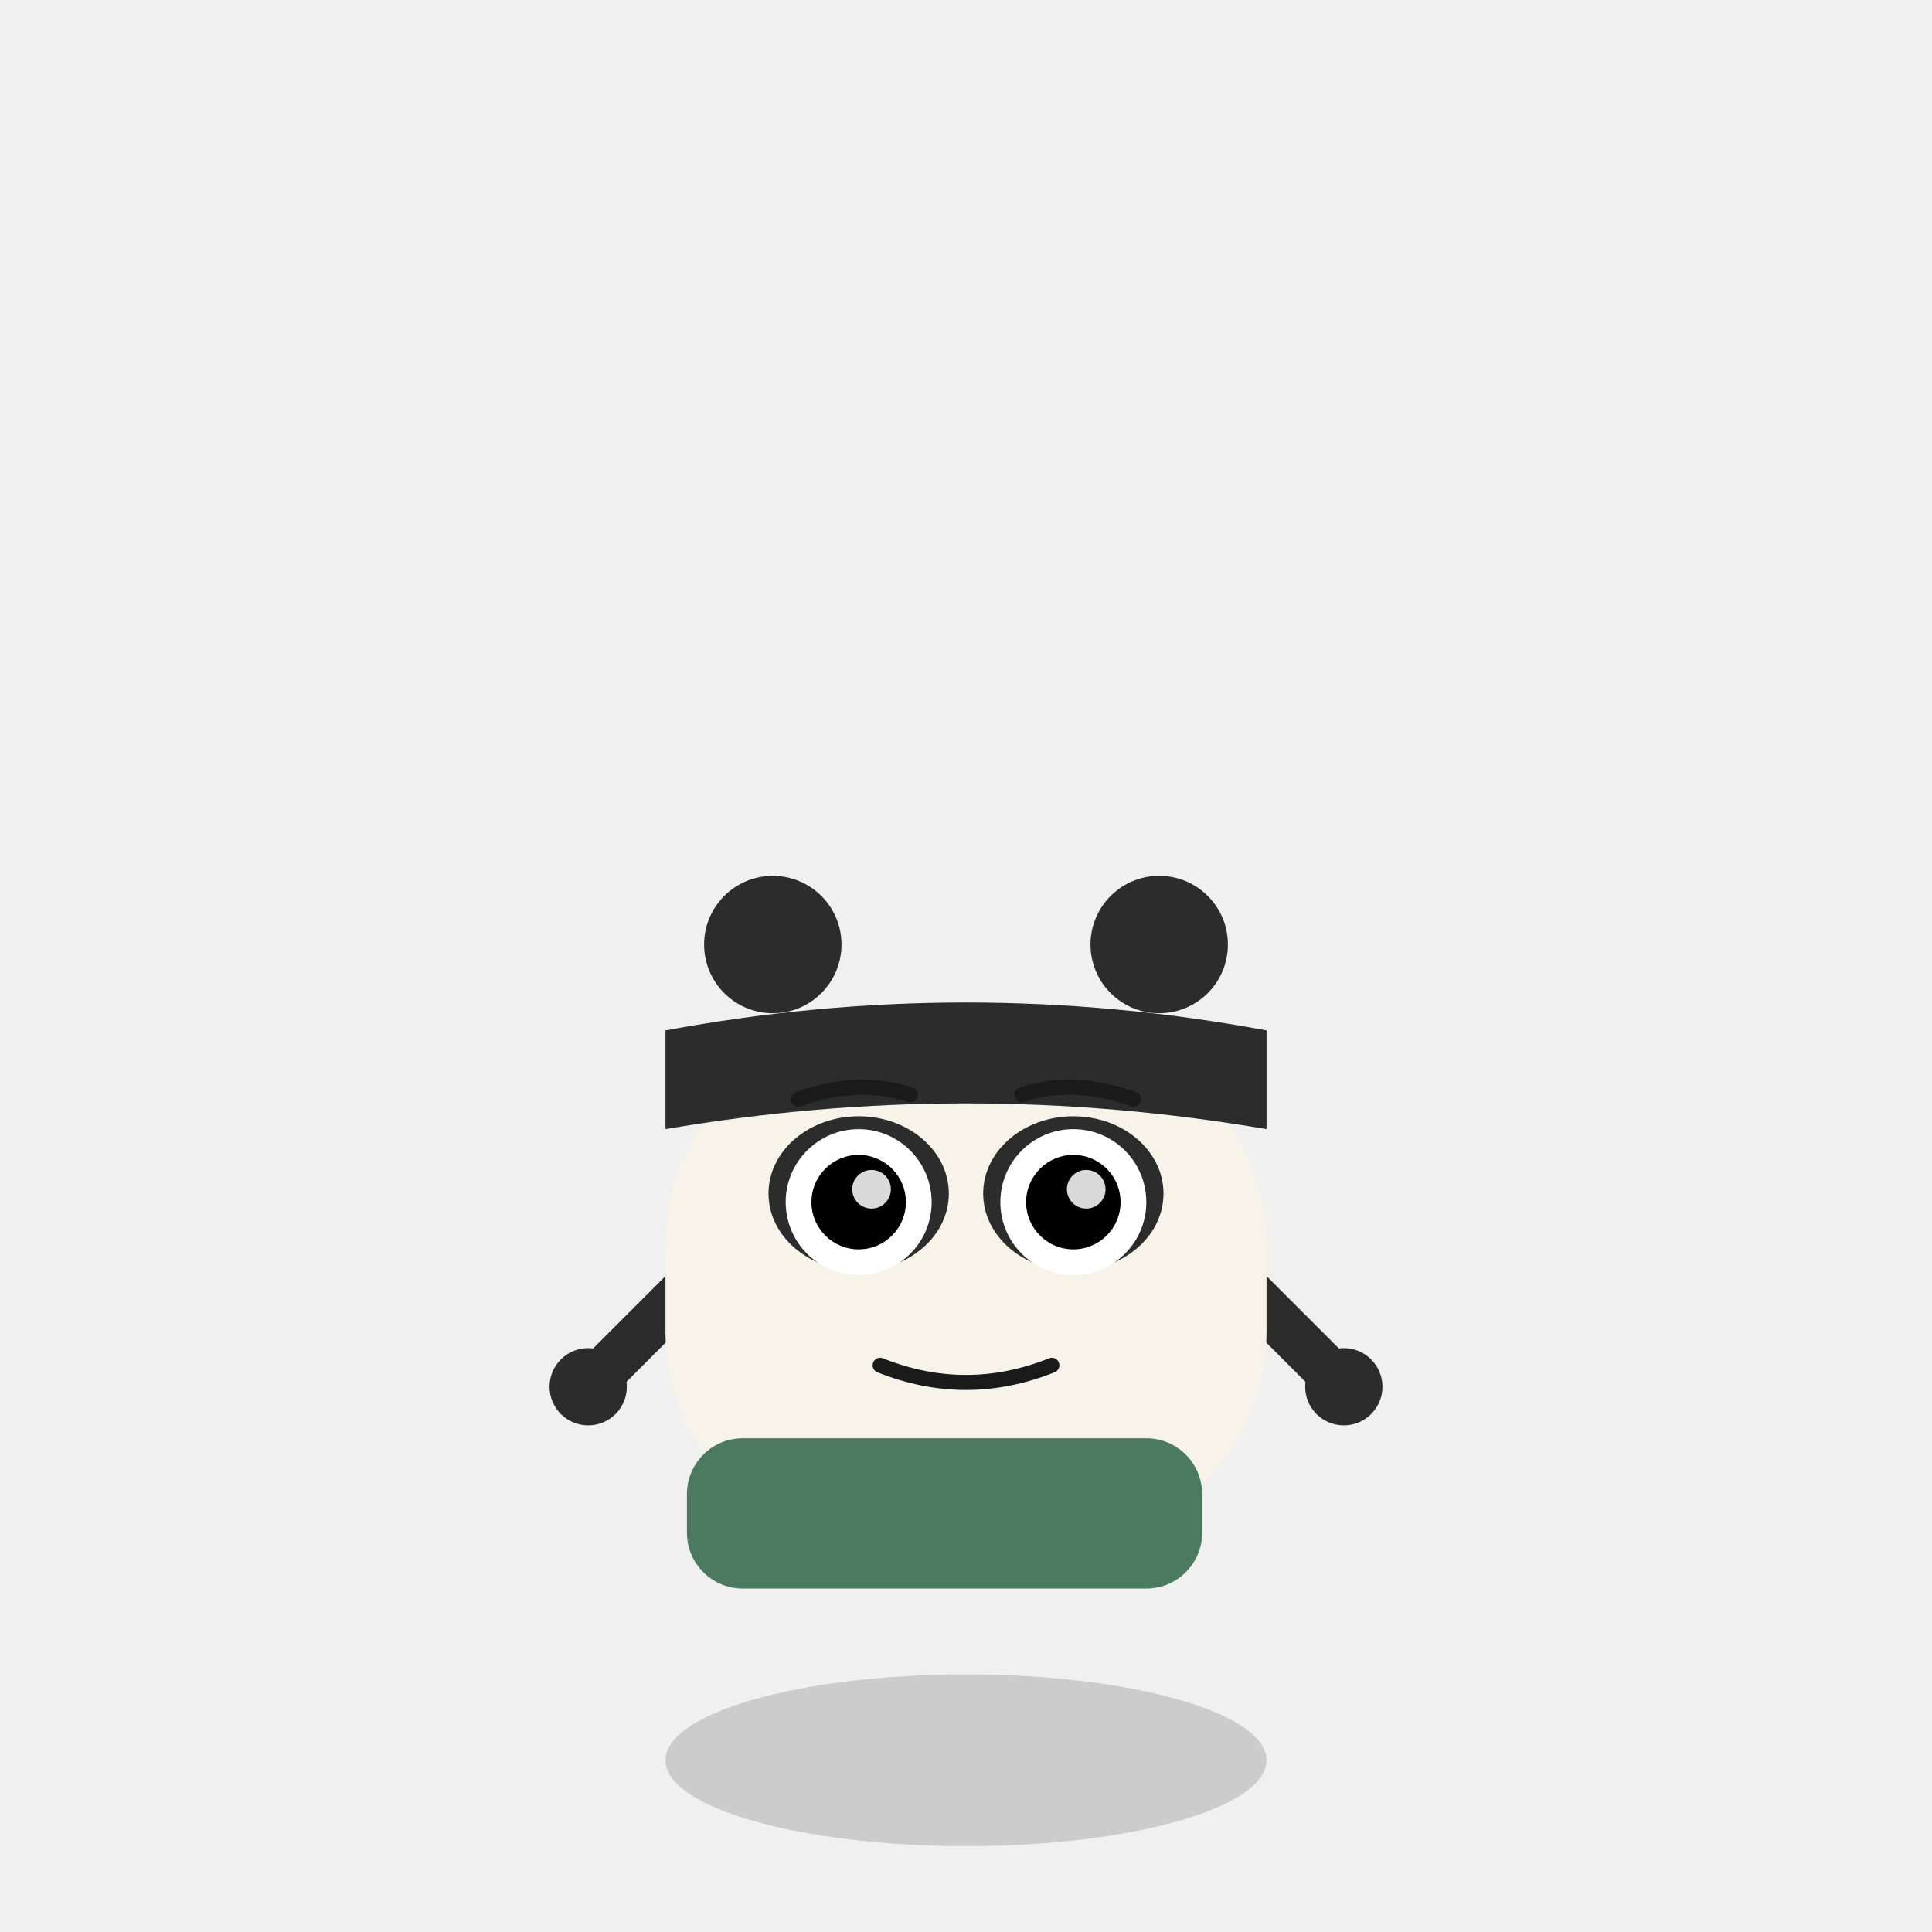
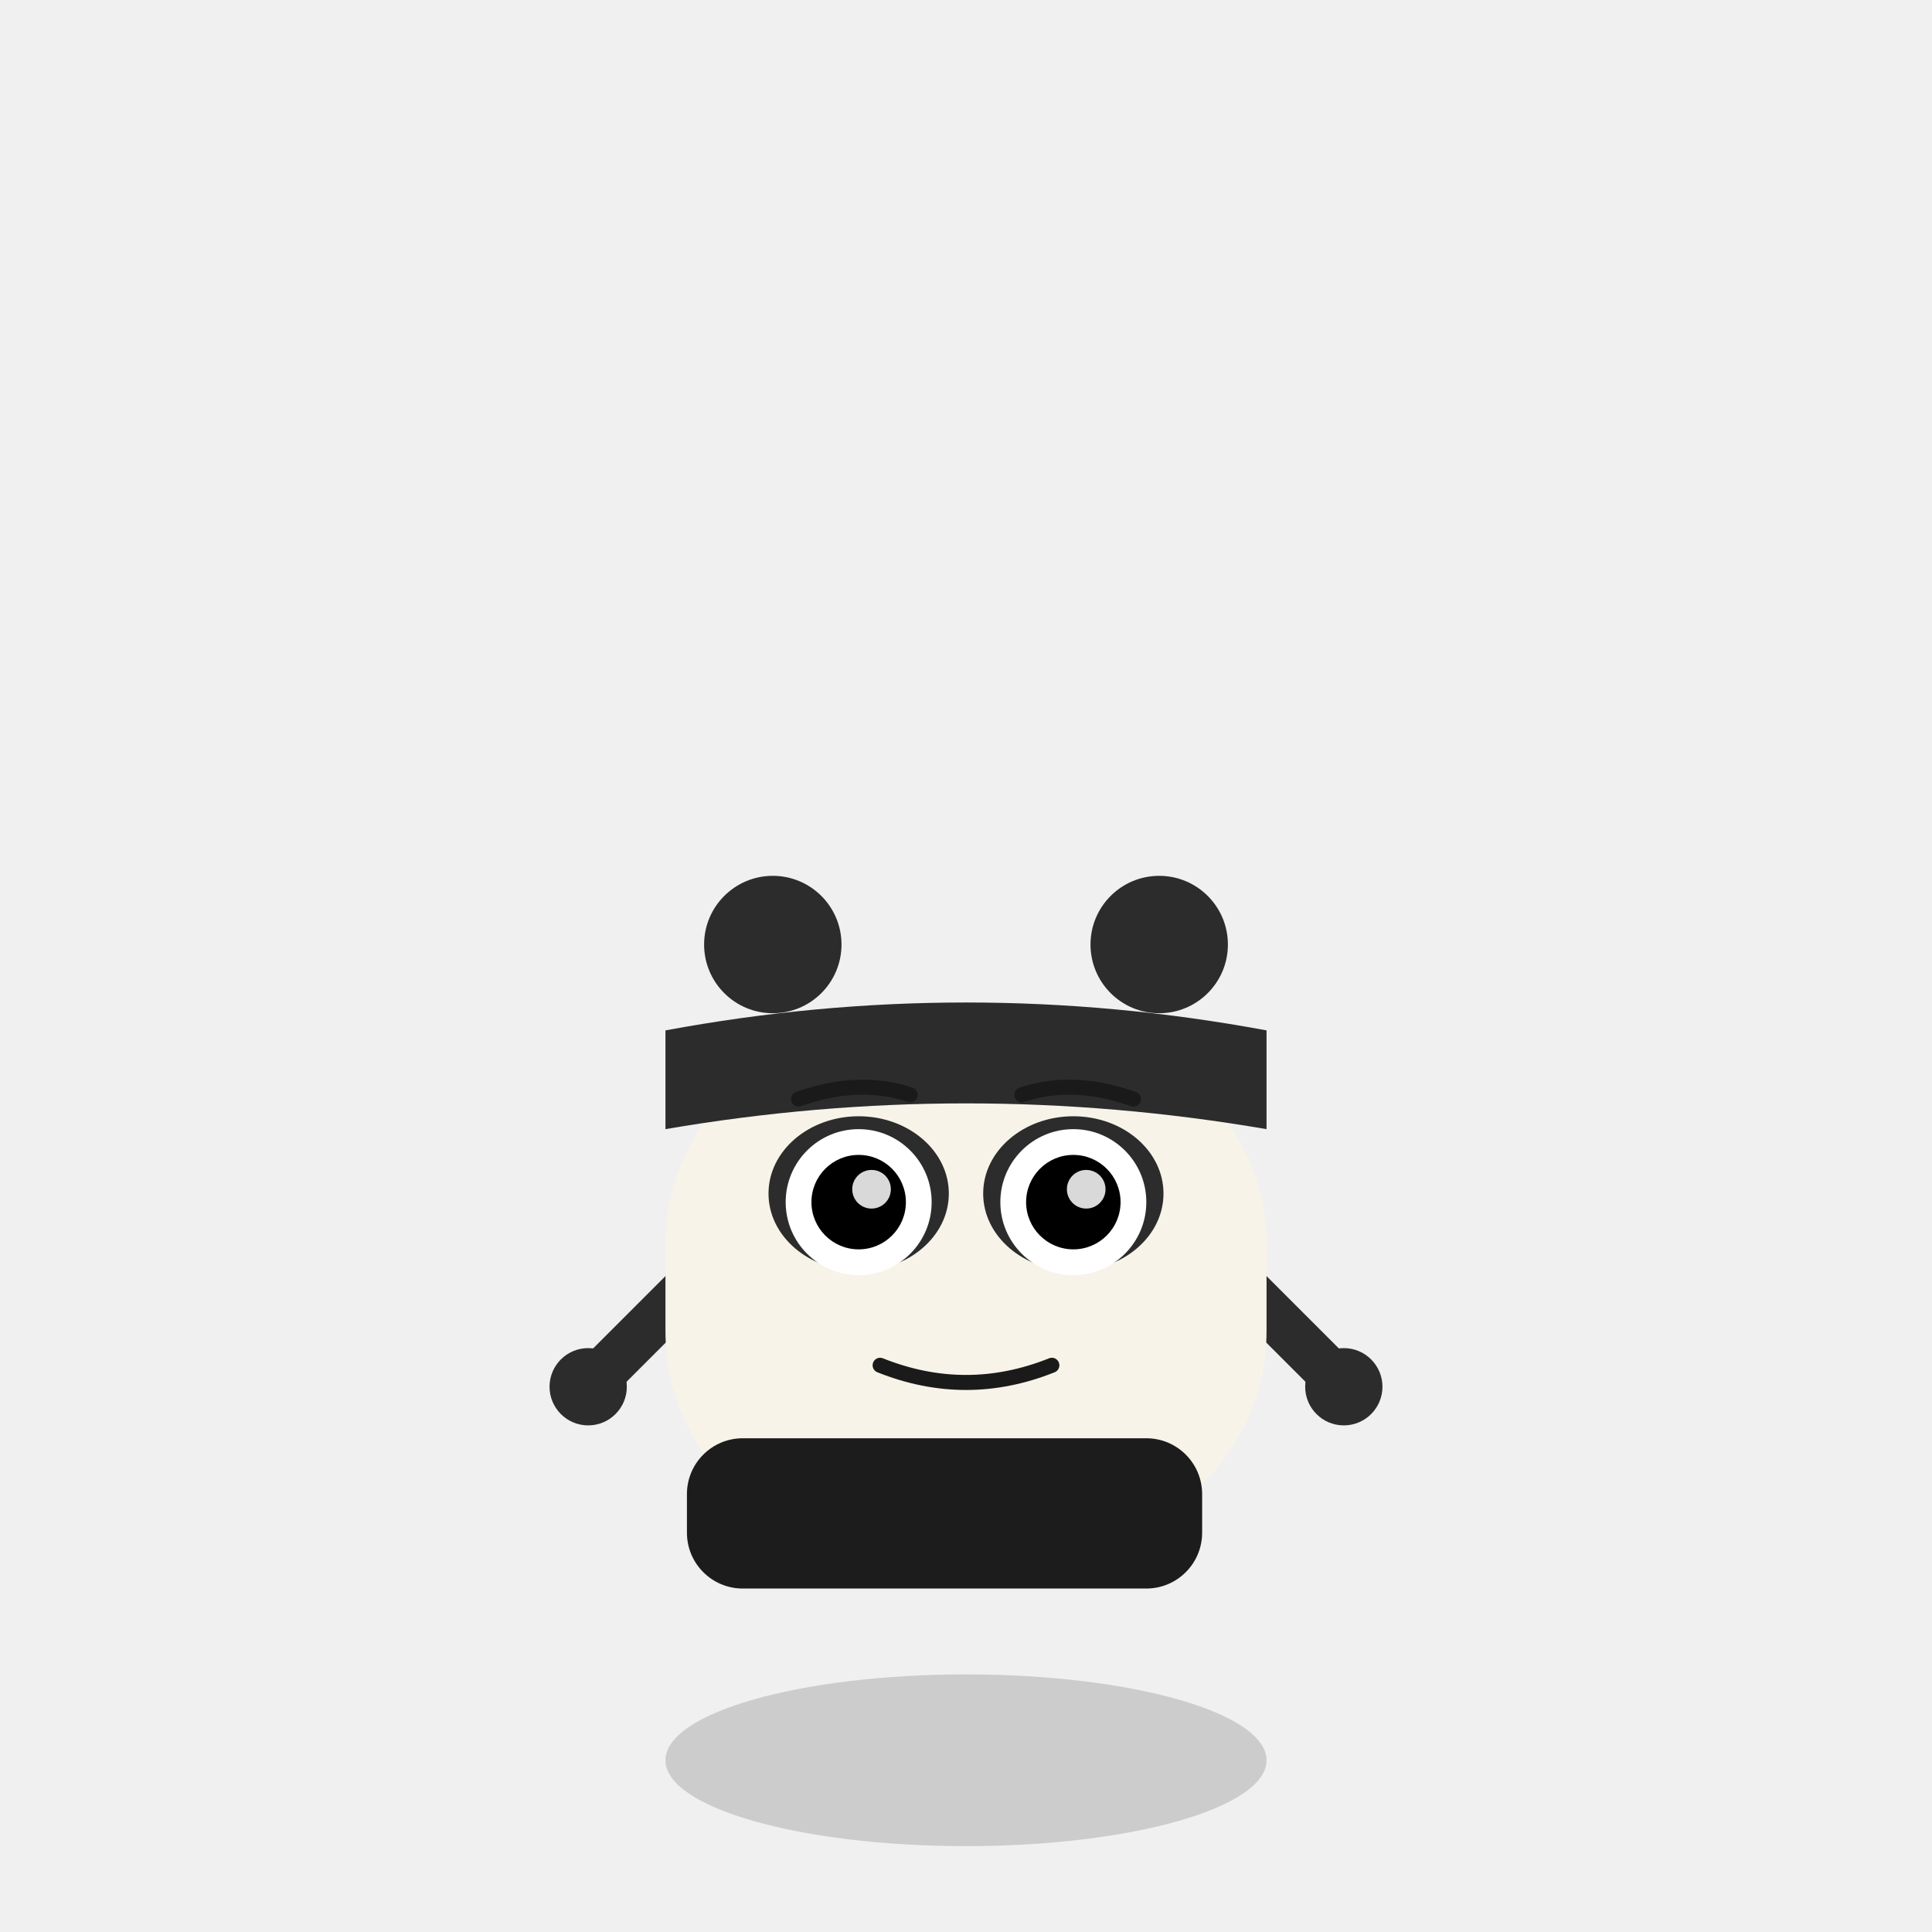
<svg xmlns="http://www.w3.org/2000/svg" viewBox="-15 -25 45 45">
  <ellipse id="shadow-js" cx="7.5" cy="16" rx="7" ry="2" fill="rgba(0,0,0,0.15)" />
  <g>
    <line x1="1" y1="5" x2="-1" y2="7" stroke="#2C2C2C" stroke-width="1.1" stroke-linecap="round" />
    <circle cx="-1.3" cy="7.3" r="0.9" fill="#2C2C2C" />
    <line x1="14" y1="5" x2="16" y2="7" stroke="#2C2C2C" stroke-width="1.1" stroke-linecap="round" />
    <circle cx="16.3" cy="7.3" r="0.9" fill="#2C2C2C" />
  </g>
  <g id="body-js">
    <rect x="0.5" y="-1" width="14" height="12" rx="5" fill="#F7F3E8" />
    <path d="M 0.5 -1 Q 7.5 -2.3 14.5 -1 L 14.5 1.3 Q 7.5 0.1 0.5 1.3 Z" fill="#2C2C2C" />
    <circle cx="3" cy="-3" r="1.6" fill="#2C2C2C" />
    <circle cx="12" cy="-3" r="1.6" fill="#2C2C2C" />
    <ellipse cx="5" cy="2.8" rx="2.1" ry="1.8" fill="#2C2C2C" />
    <ellipse cx="10" cy="2.8" rx="2.1" ry="1.8" fill="#2C2C2C" />
-     <rect x="1" y="8.5" width="12" height="3.5" rx="1.3" fill="#4C7A5E" />
+     <rect x="1" y="8.5" width="12" height="3.5" rx="1.3" fill="#1C1C1C" />
    <path d="M 5.5 6.8 Q 7.5 7.6 9.5 6.8" stroke="#1A1A1A" stroke-width="0.35" fill="none" stroke-linecap="round" />
    <path d="M 3.6 0.6 Q 5 0.1 6.2 0.5" stroke="#1A1A1A" stroke-width="0.35" fill="none" stroke-linecap="round" />
    <path d="M 8.8 0.5 Q 10 0.1 11.4 0.6" stroke="#1A1A1A" stroke-width="0.35" fill="none" stroke-linecap="round" />
    <g id="eyes-js">
      <circle cx="5" cy="3" r="1.7" fill="white" />
      <circle cx="5" cy="3" r="1.1" fill="#000000" />
      <circle cx="5.3" cy="2.7" r="0.45" fill="white" opacity="0.85" />
      <circle cx="10" cy="3" r="1.7" fill="white" />
      <circle cx="10" cy="3" r="1.1" fill="#000000" />
      <circle cx="10.3" cy="2.7" r="0.45" fill="white" opacity="0.85" />
    </g>
  </g>
</svg>
